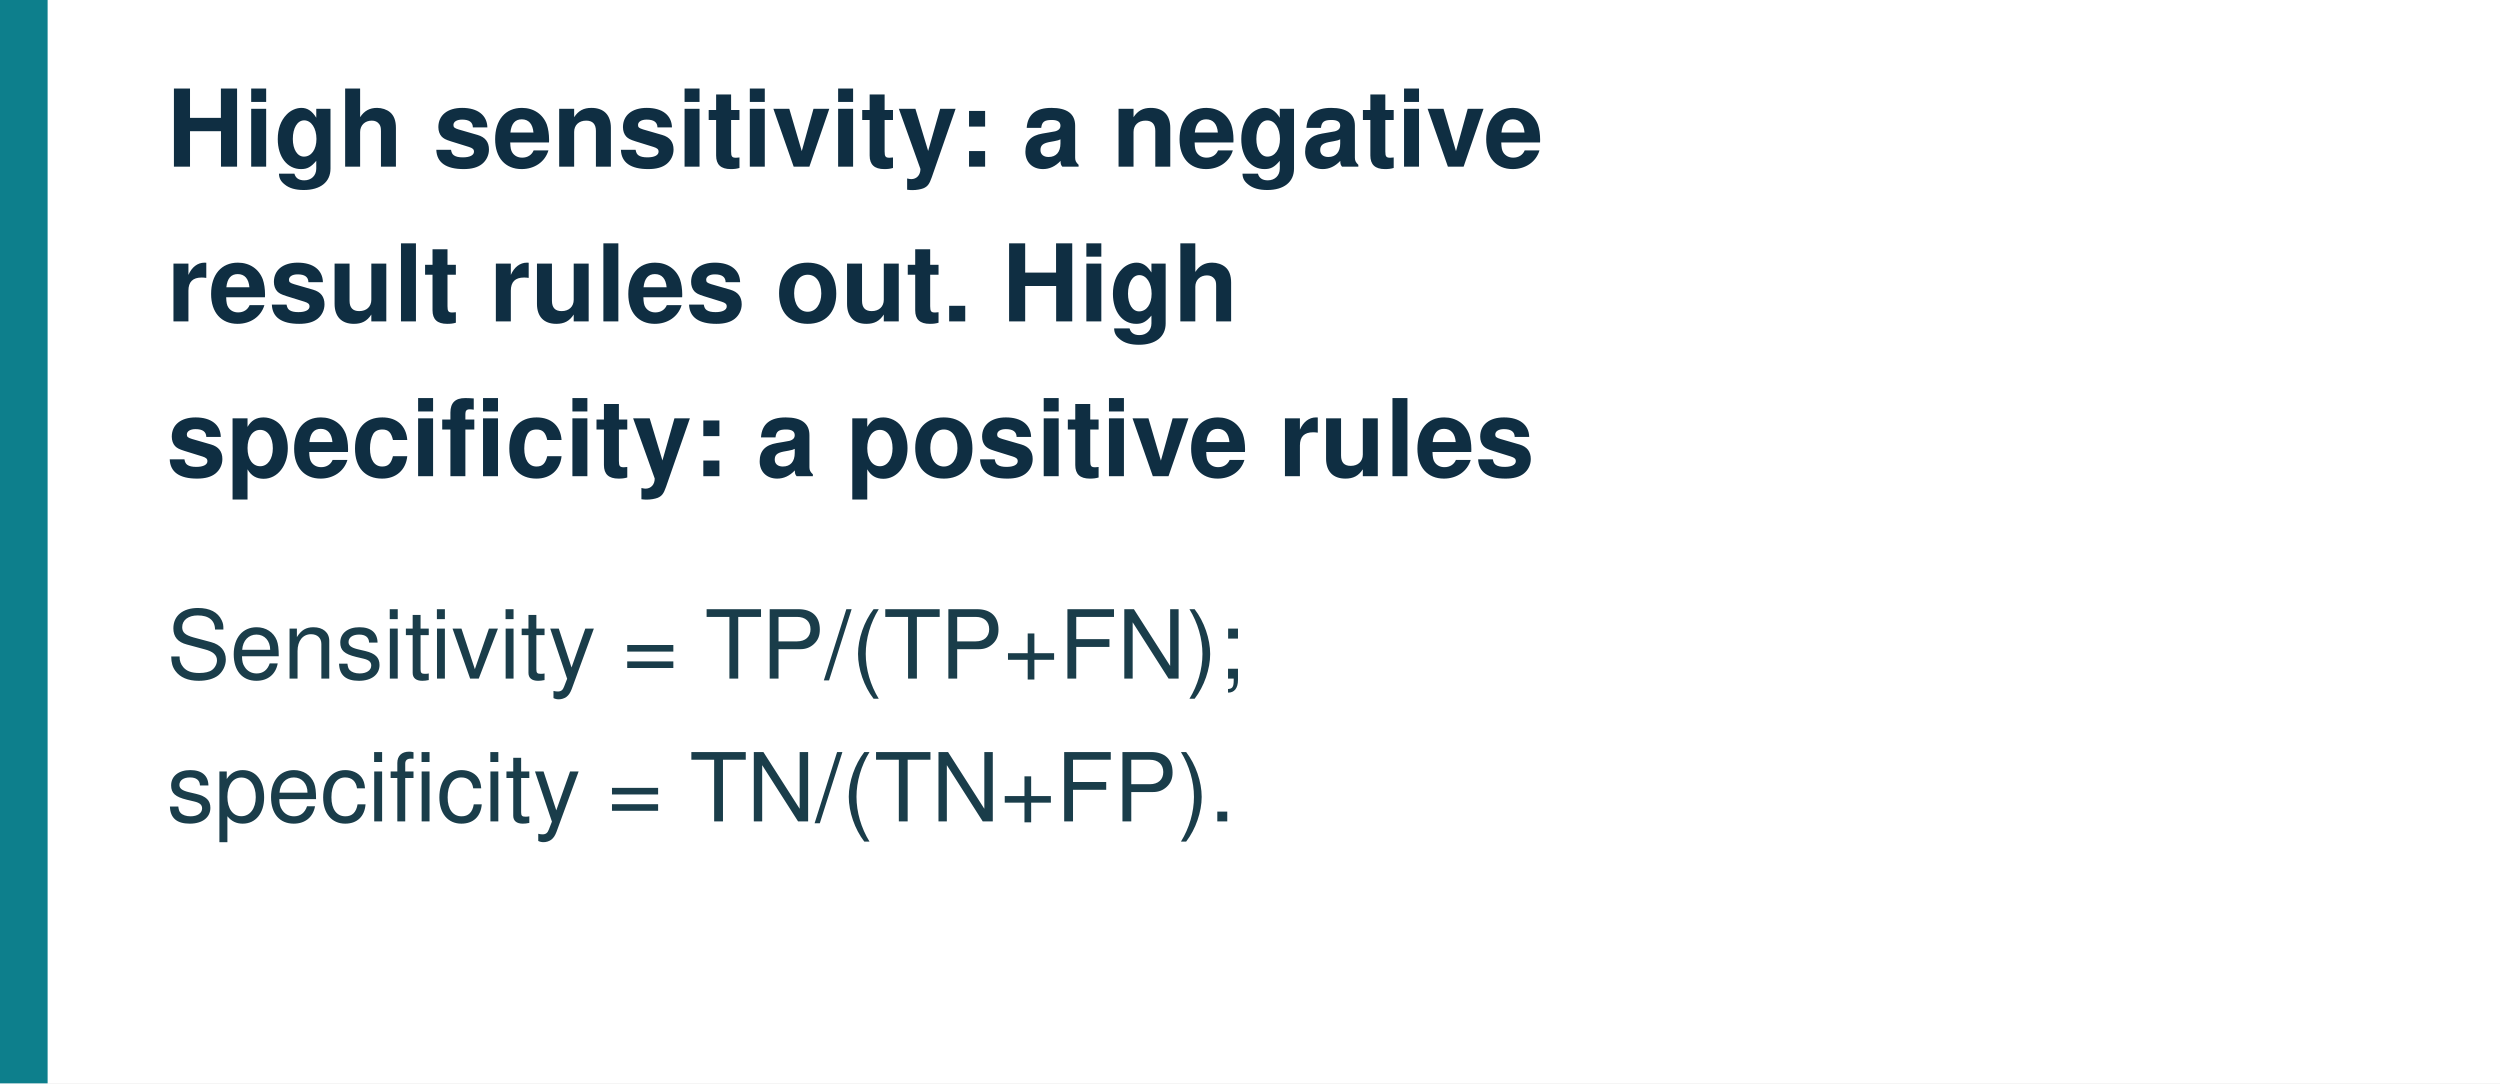
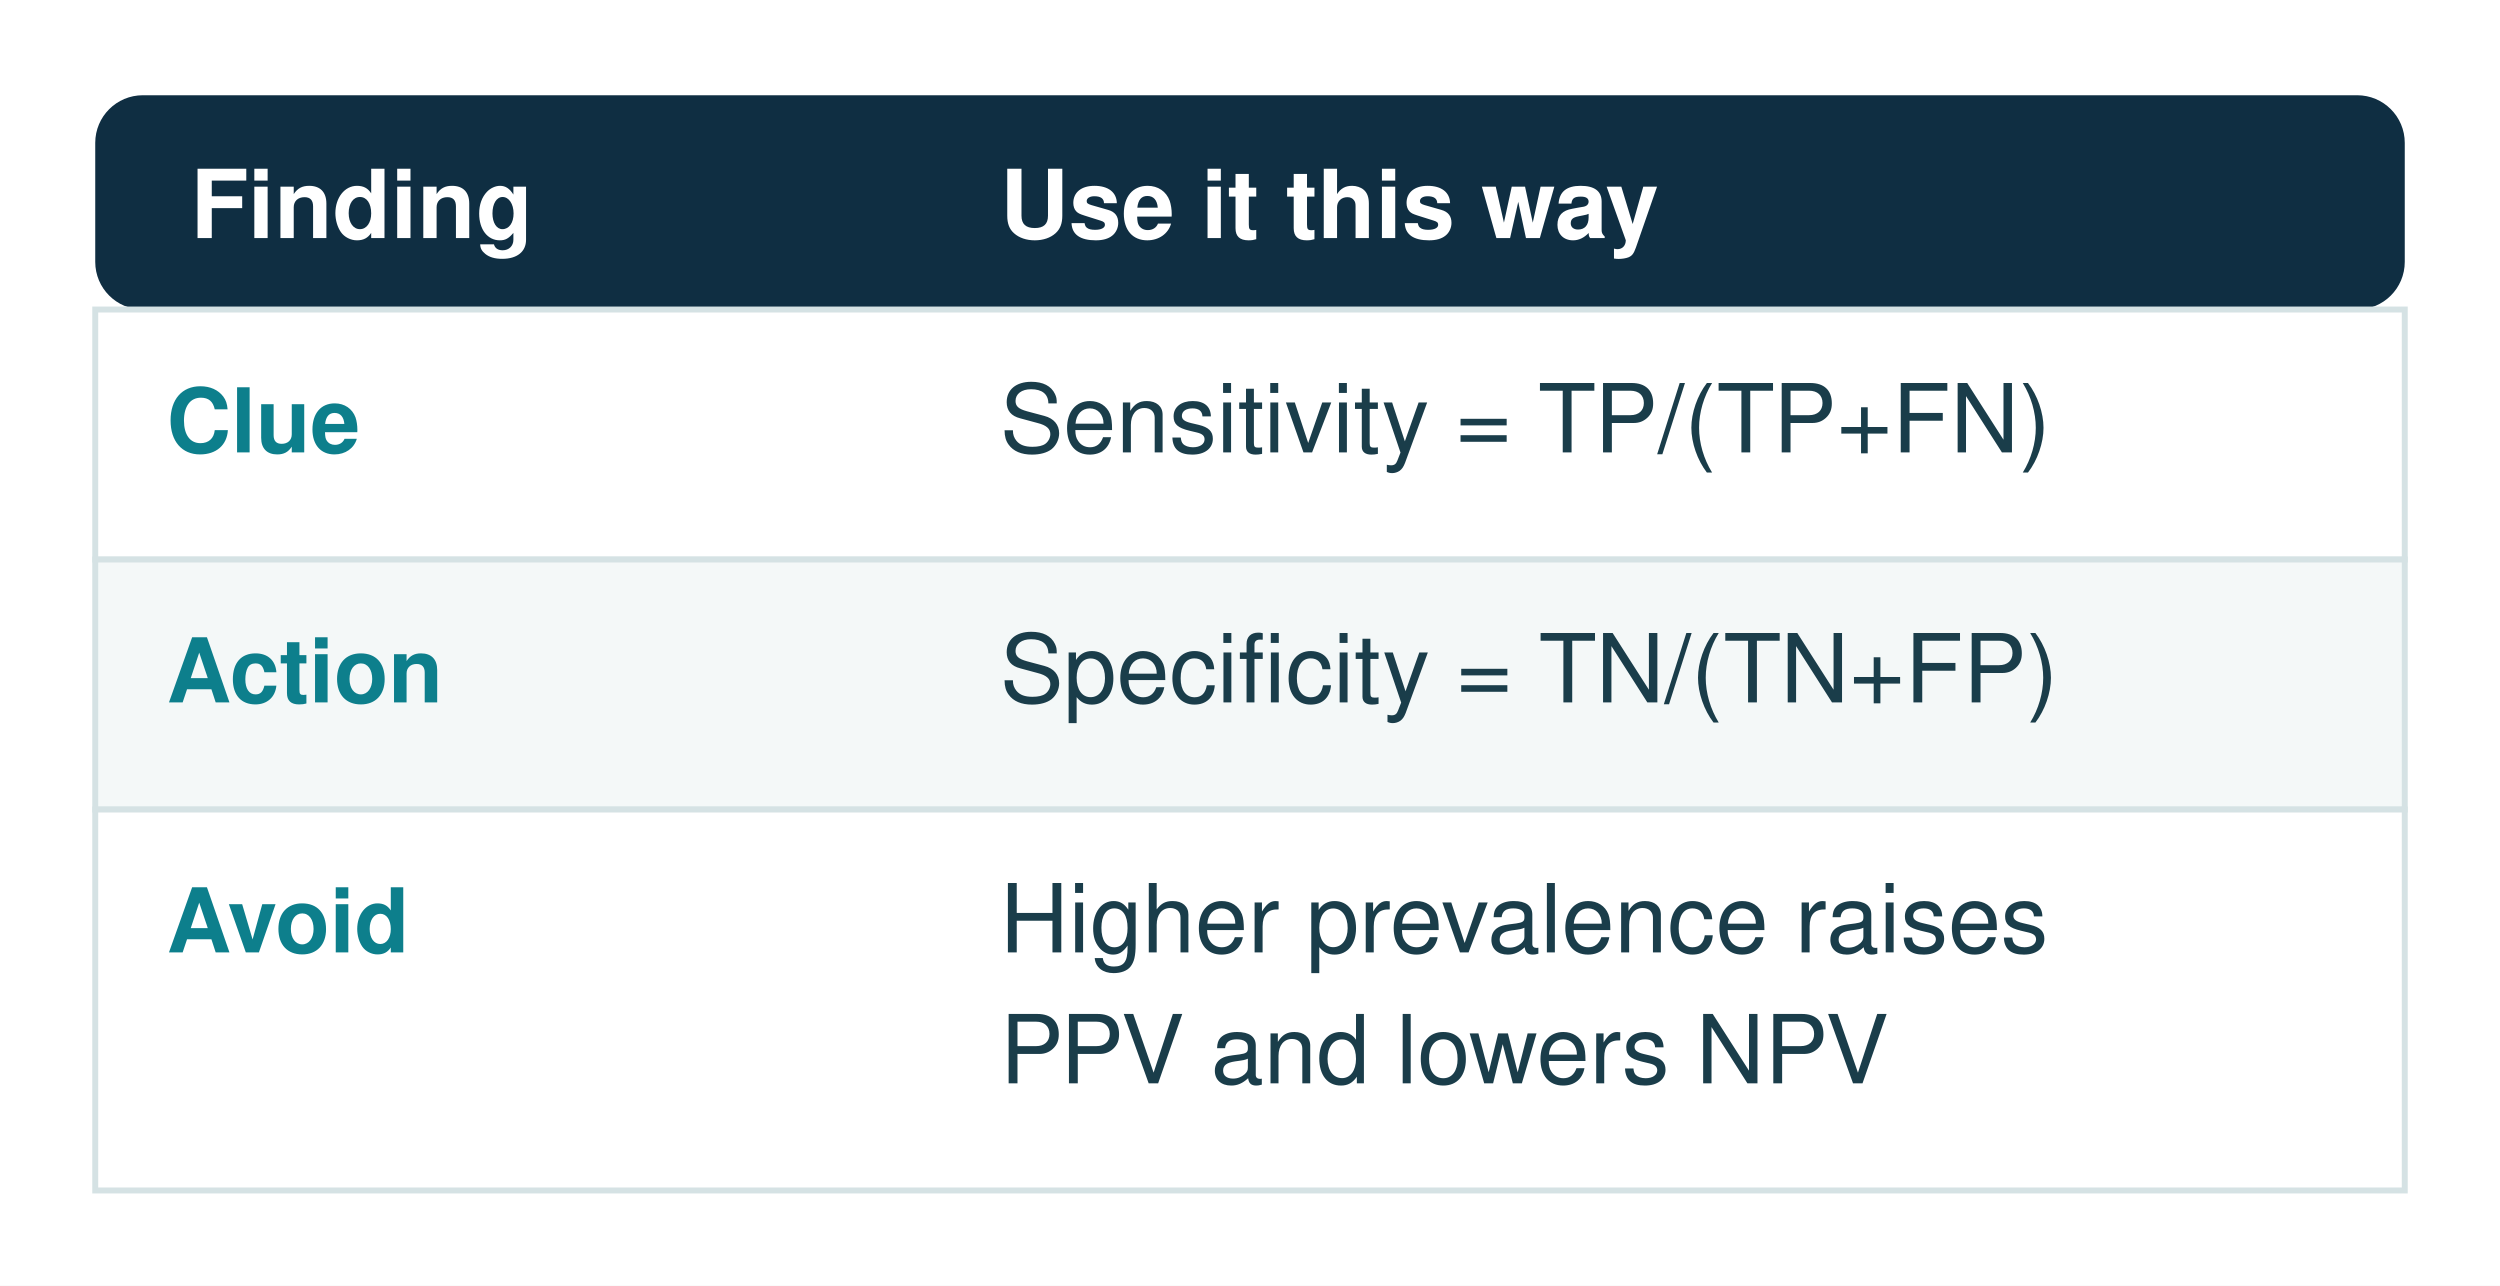
- <svg xmlns="http://www.w3.org/2000/svg" viewBox="0 0 420 182" width="420" height="182" role="img" aria-labelledby="tfnp198">
-   <rect width="420" height="182" fill="#ffffff" />
-   <rect x="0" y="0" width="8" height="182" fill="#0d7f8c" />
-   <text x="28" y="28" font-family="Helvetica Neue, Helvetica, Arial, sans-serif" font-size="18" font-weight="700" fill="#0f2e42" text-anchor="start">High sensitivity: a negative</text>
-   <text x="28" y="54" font-family="Helvetica Neue, Helvetica, Arial, sans-serif" font-size="18" font-weight="700" fill="#0f2e42" text-anchor="start">result rules out. High</text>
-   <text x="28" y="80" font-family="Helvetica Neue, Helvetica, Arial, sans-serif" font-size="18" font-weight="700" fill="#0f2e42" text-anchor="start">specificity: a positive rules</text>
-   <text x="28" y="114" font-family="Helvetica Neue, Helvetica, Arial, sans-serif" font-size="16" font-weight="500" fill="#1a3d4a" text-anchor="start">Sensitivity = TP/(TP+FN);</text>
-   <text x="28" y="138" font-family="Helvetica Neue, Helvetica, Arial, sans-serif" font-size="16" font-weight="500" fill="#1a3d4a" text-anchor="start">specificity = TN/(TN+FP).</text>
+ <svg xmlns="http://www.w3.org/2000/svg" viewBox="0 0 420 216" width="420" height="216" role="img">
+   <rect width="420" height="216" fill="#ffffff" />
+   <rect x="16" y="16" width="388" height="36" rx="8" fill="#0f2e42" />
+   <text x="32" y="40" font-family="Helvetica Neue, Helvetica, Arial, sans-serif" font-size="16" font-weight="700" fill="#ffffff" text-anchor="start">Finding</text>
+   <text x="168" y="40" font-family="Helvetica Neue, Helvetica, Arial, sans-serif" font-size="16" font-weight="700" fill="#ffffff" text-anchor="start">Use it this way</text>
+   <rect x="16" y="52" width="388" height="42" fill="#ffffff" stroke="#d5e2e4" />
+   <text x="28" y="76" font-family="Helvetica Neue, Helvetica, Arial, sans-serif" font-size="15" font-weight="700" fill="#0d7f8c" text-anchor="start">Clue</text>
+   <text x="168" y="76" font-family="Helvetica Neue, Helvetica, Arial, sans-serif" font-size="16" font-weight="500" fill="#1a3d4a" text-anchor="start">Sensitivity = TP/(TP+FN)</text>
+   <rect x="16" y="94" width="388" height="42" fill="#f4f8f8" stroke="#d5e2e4" />
+   <text x="28" y="118" font-family="Helvetica Neue, Helvetica, Arial, sans-serif" font-size="15" font-weight="700" fill="#0d7f8c" text-anchor="start">Action</text>
+   <text x="168" y="118" font-family="Helvetica Neue, Helvetica, Arial, sans-serif" font-size="16" font-weight="500" fill="#1a3d4a" text-anchor="start">Specificity = TN/(TN+FP)</text>
+   <rect x="16" y="136" width="388" height="64" fill="#ffffff" stroke="#d5e2e4" />
+   <text x="28" y="160" font-family="Helvetica Neue, Helvetica, Arial, sans-serif" font-size="15" font-weight="700" fill="#0d7f8c" text-anchor="start">Avoid</text>
+   <text x="168" y="160" font-family="Helvetica Neue, Helvetica, Arial, sans-serif" font-size="16" font-weight="500" fill="#1a3d4a" text-anchor="start">Higher prevalence raises</text>
+   <text x="168" y="182" font-family="Helvetica Neue, Helvetica, Arial, sans-serif" font-size="16" font-weight="500" fill="#1a3d4a" text-anchor="start">PPV and lowers NPV</text>
</svg>
